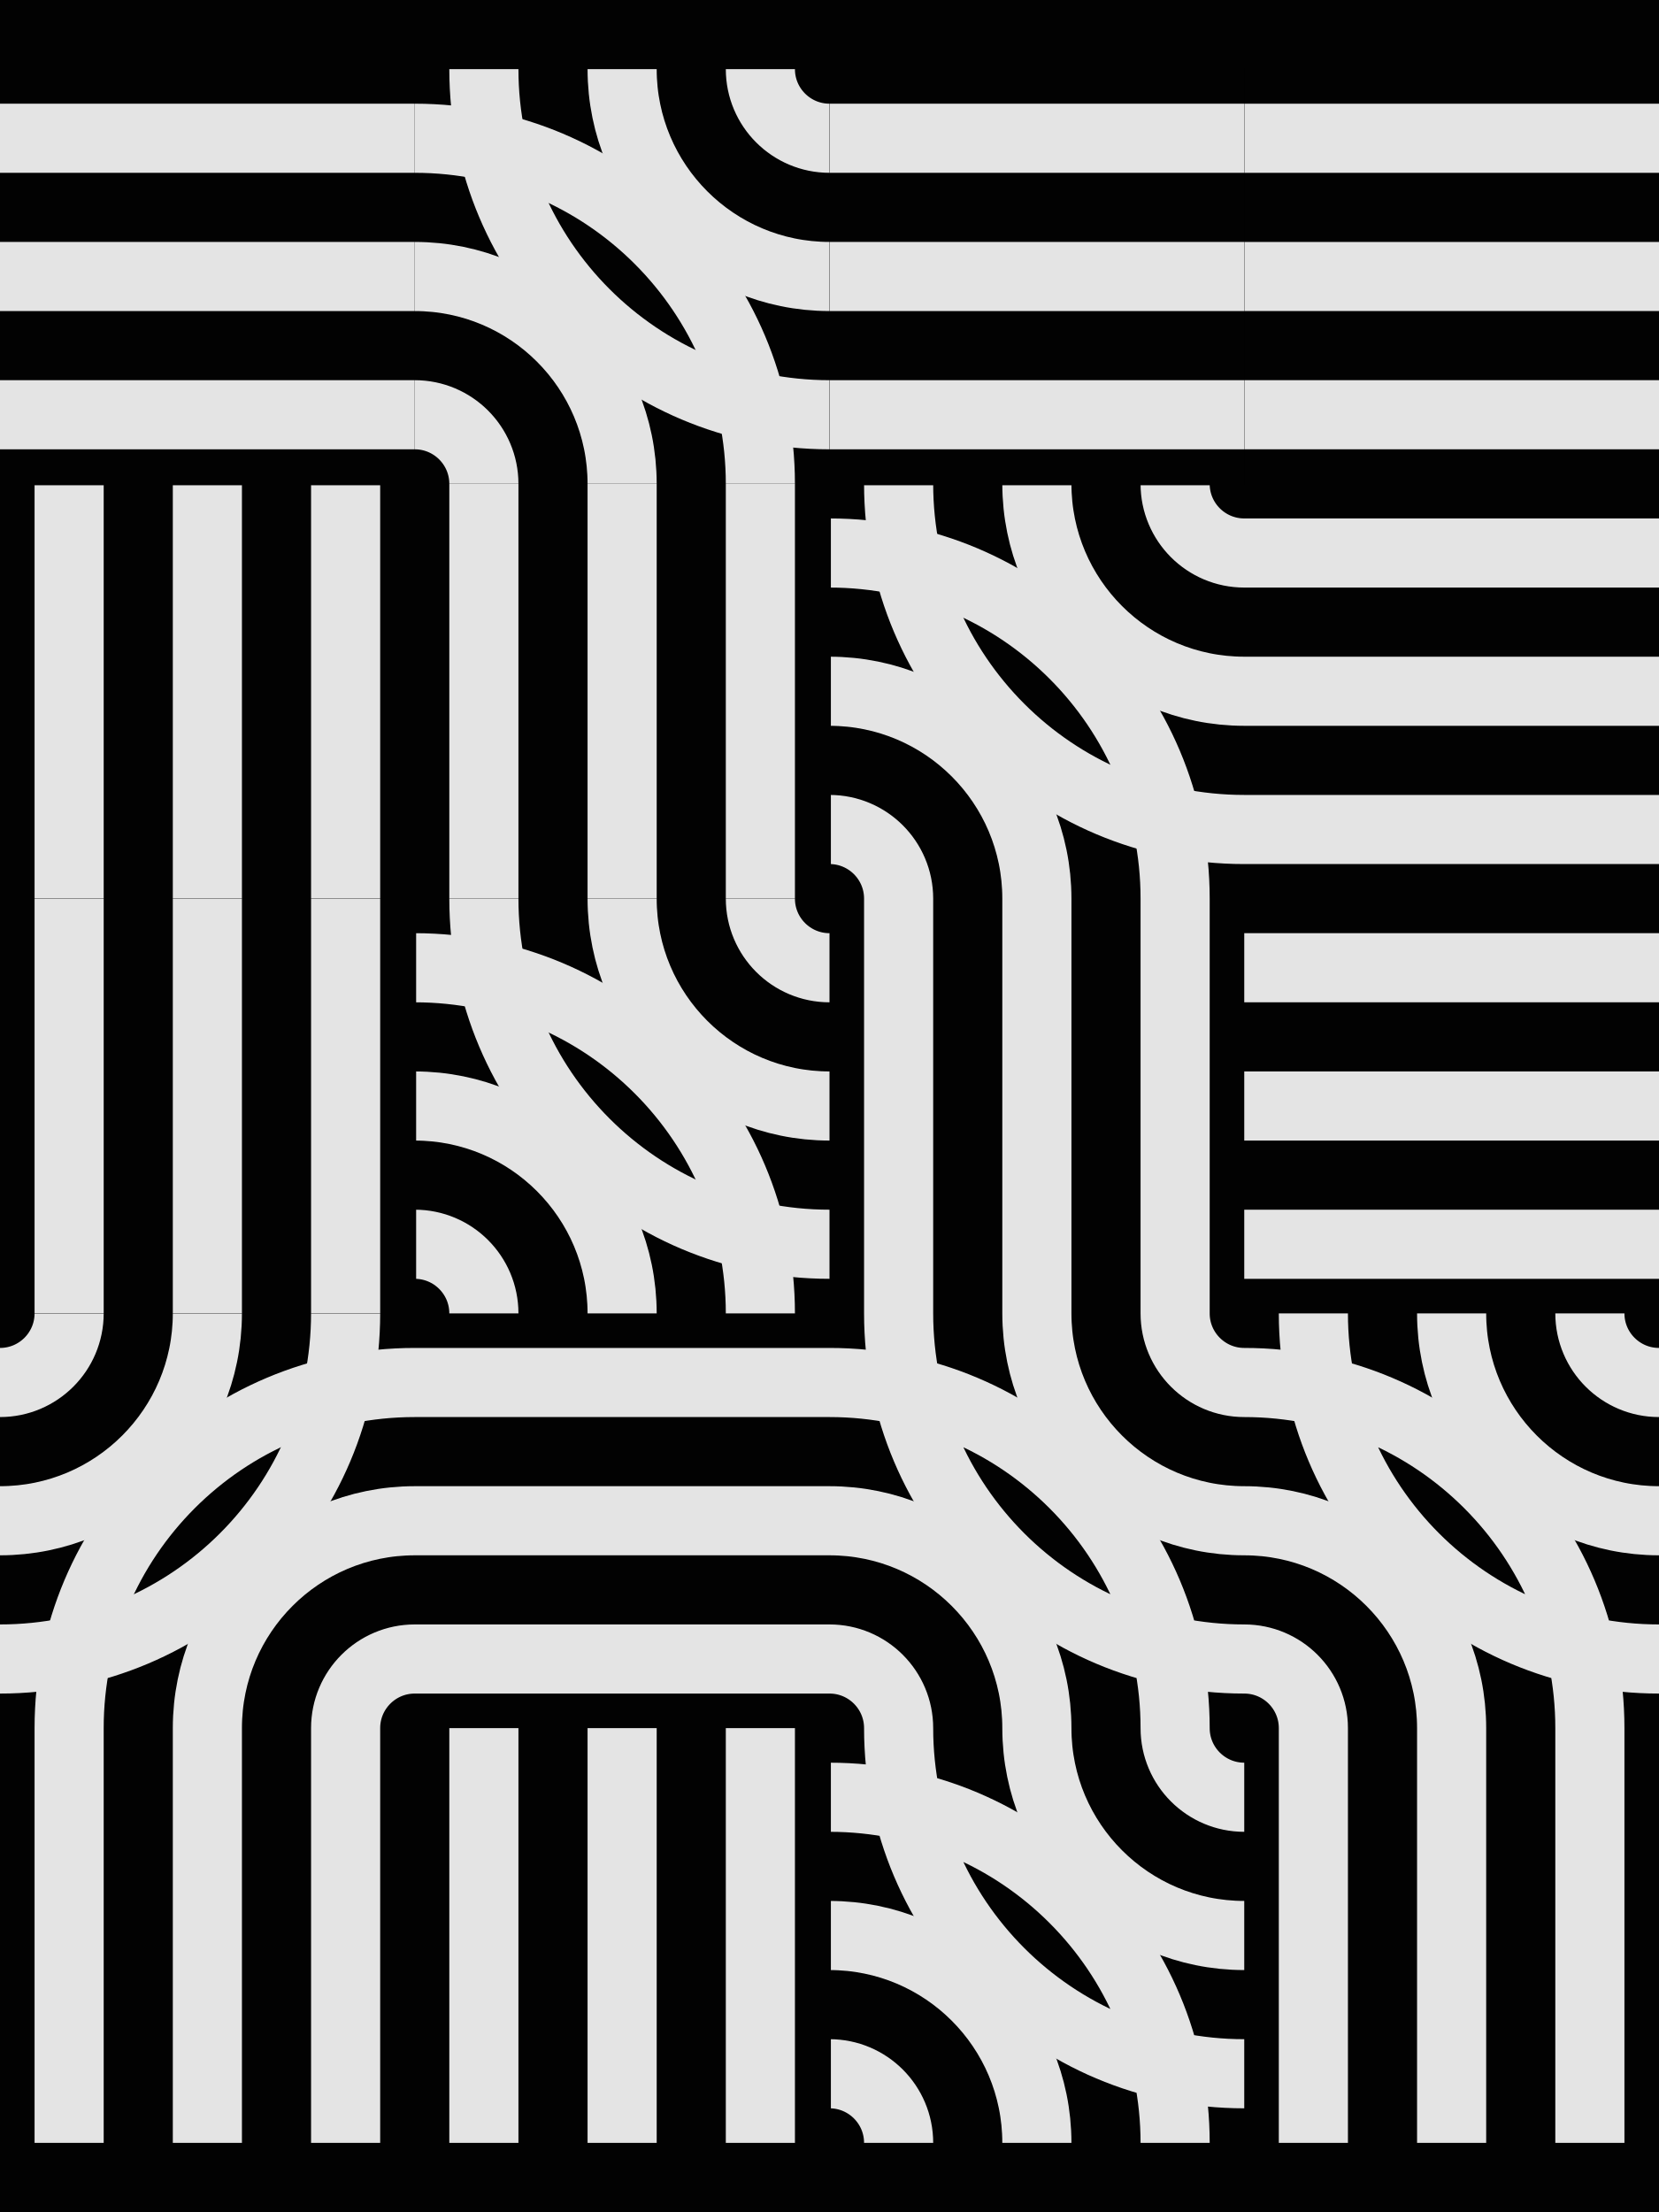
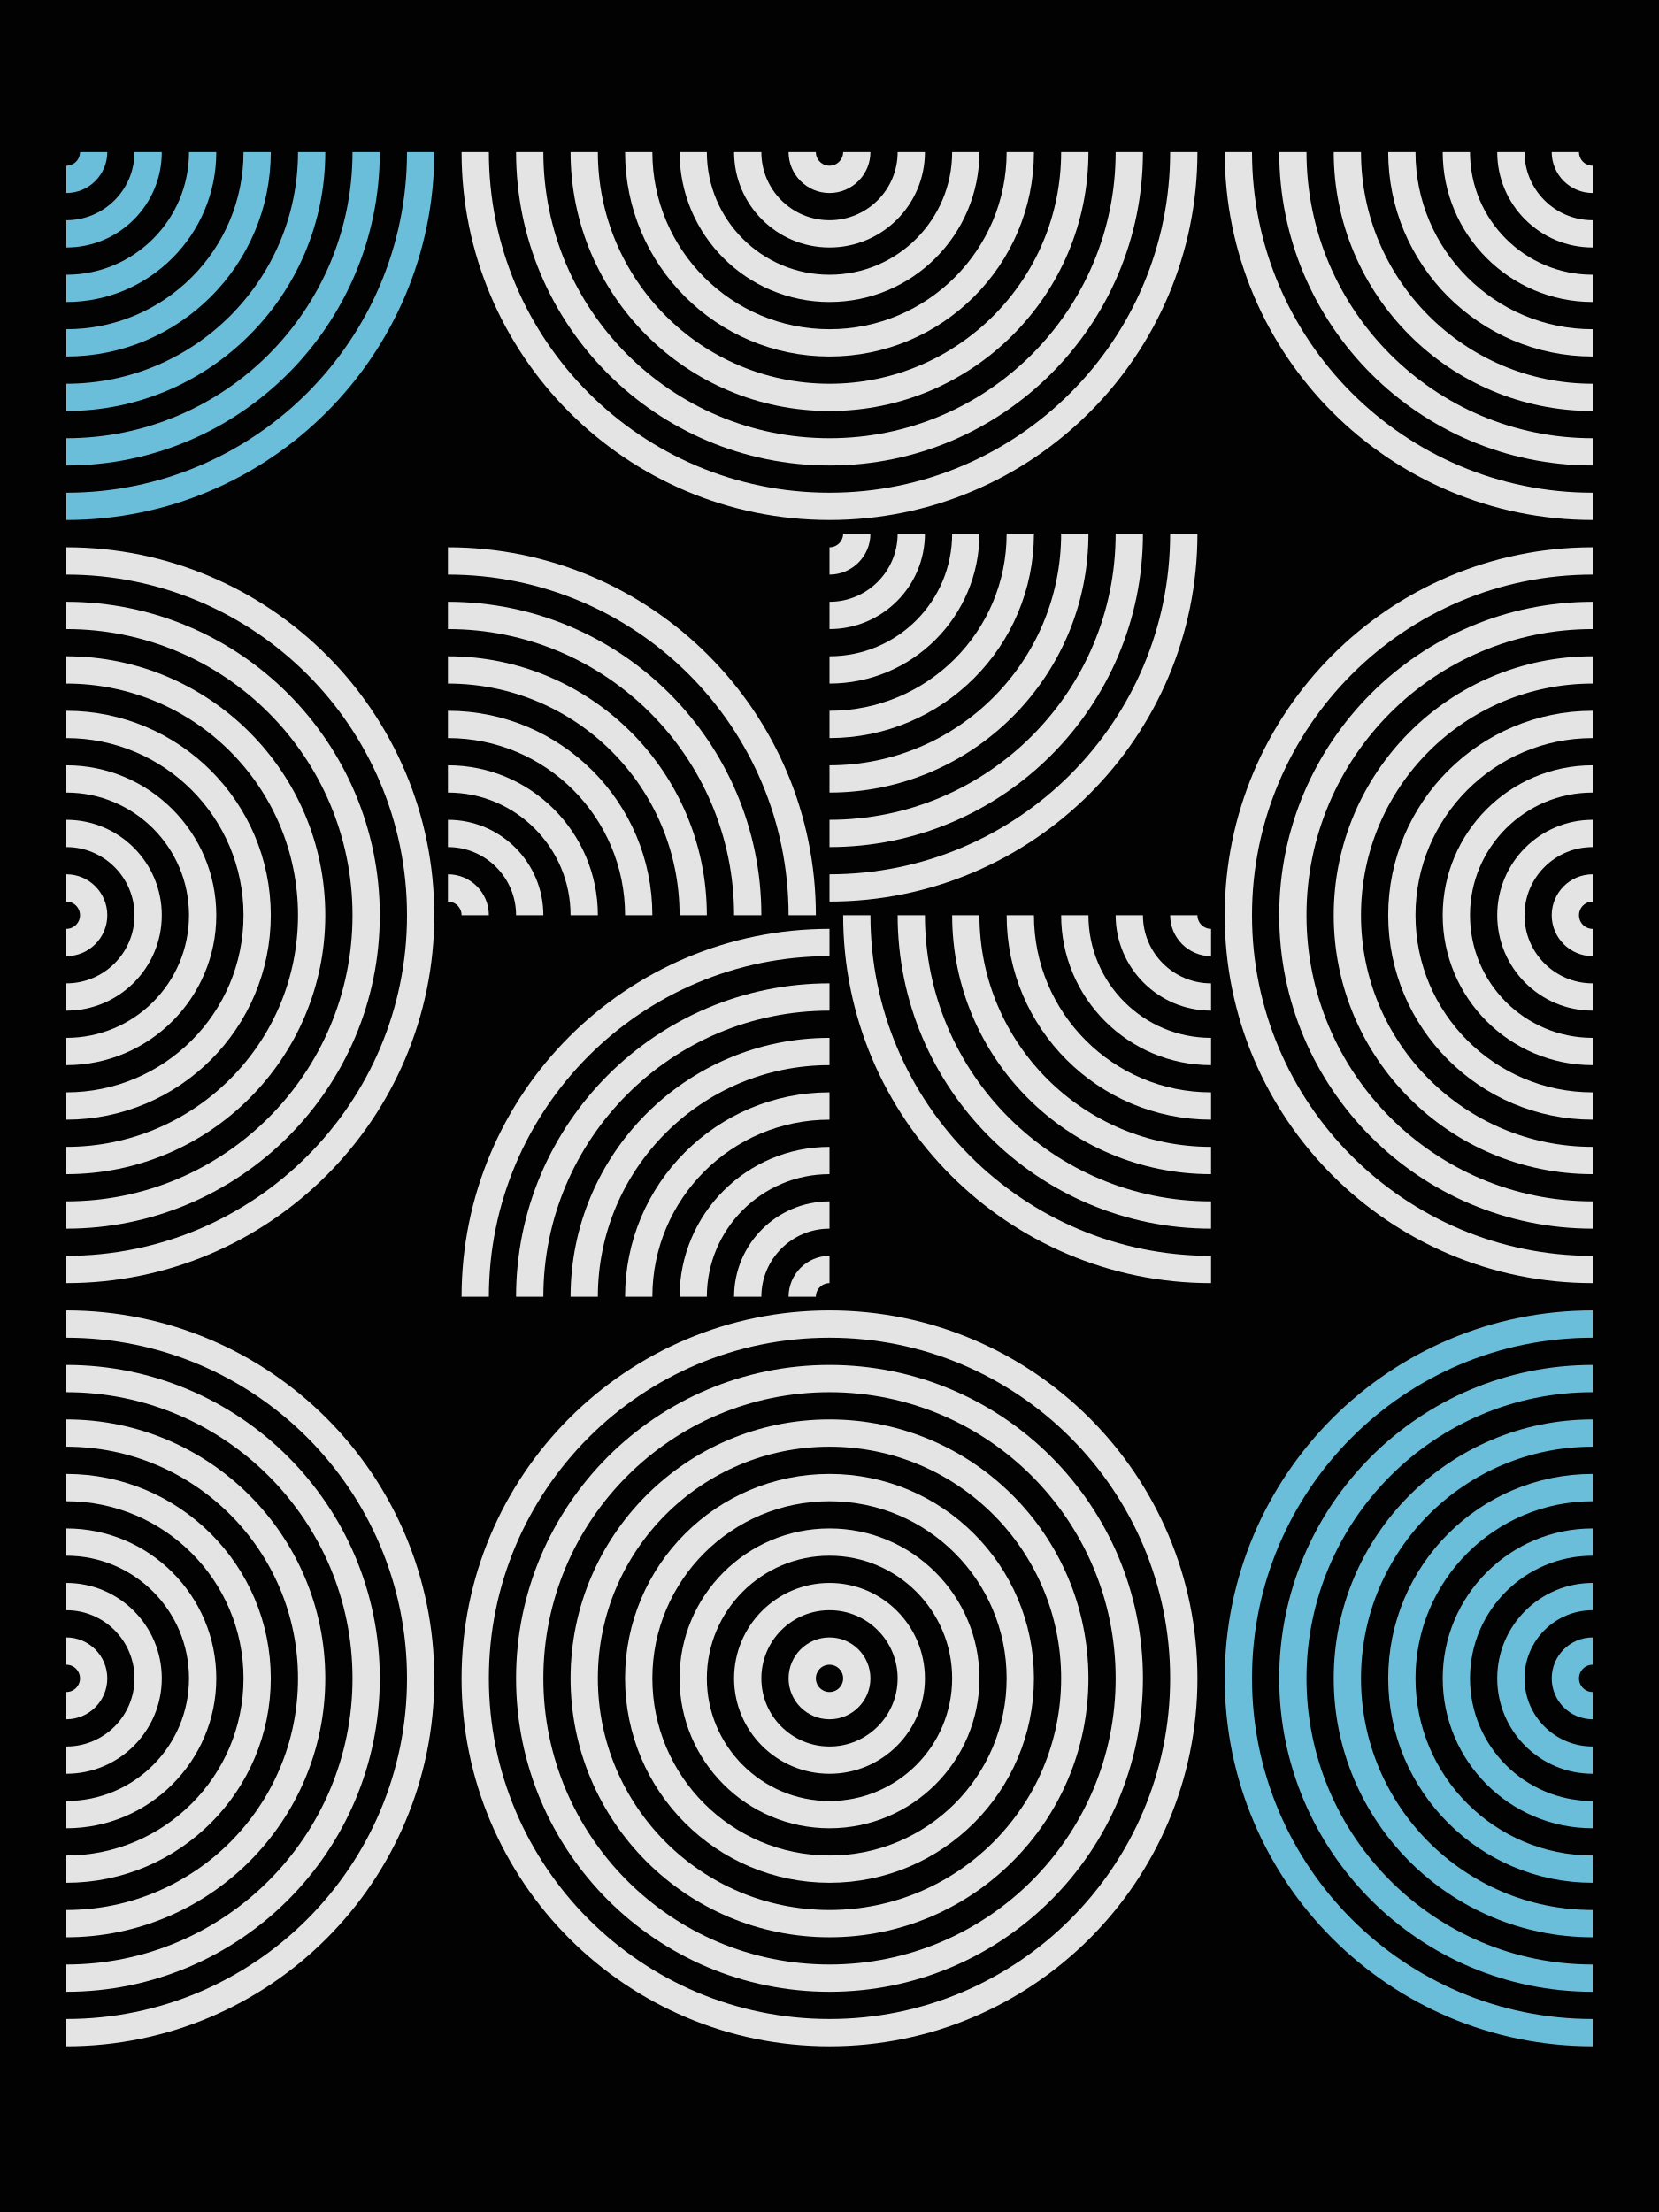
<svg xmlns="http://www.w3.org/2000/svg" viewBox="0 0 240 320">
  <rect x="0" y="0" width="240" height="320" fill="#020202" />
-   <path d="M10 10L10 70M10 70L10 130M10 190A10 10 0 0 1 0 200M60 20A50 50 0 0 1 110 70M110 130A10 10 0 0 0 120 140M110 10A10 10 0 0 0 120 20M180 20L240 20M130 10L130 70M130 70A50 50 0 0 0 180 120M180 120L240 120M0 140L60 140M60 140A50 50 0 0 1 110 190M240 140L180 140M240 200A10 10 0 0 1 230 190M10 310L10 250M10 250A50 50 0 0 1 60 200M60 200L120 200M120 200A50 50 0 0 1 170 250M170 250A10 10 0 0 0 180 260M130 310A10 10 0 0 0 120 300M120 300L60 300M190 310L190 250M190 250A10 10 0 0 0 180 240M180 240A50 50 0 0 1 130 190M130 190L130 130M130 130A10 10 0 0 0 120 120M120 120L60 120" fill="none" stroke="#e4e4e4" stroke-width="10" />
-   <path d="M30 10L30 70M30 70L30 130M30 190A30 30 0 0 1 0 220M60 40A30 30 0 0 1 90 70M90 130A30 30 0 0 0 120 160M90 10A30 30 0 0 0 120 40M180 40L240 40M150 10L150 70M150 70A30 30 0 0 0 180 100M180 100L240 100M0 160L60 160M60 160A30 30 0 0 1 90 190M240 160L180 160M240 220A30 30 0 0 1 210 190M30 310L30 250M30 250A30 30 0 0 1 60 220M60 220L120 220M120 220A30 30 0 0 1 150 250M150 250A30 30 0 0 0 180 280M150 310A30 30 0 0 0 120 280M120 280L60 280M210 310L210 250M210 250A30 30 0 0 0 180 220M180 220A30 30 0 0 1 150 190M150 190L150 130M150 130A30 30 0 0 0 120 100M120 100L60 100" fill="none" stroke="#e4e4e4" stroke-width="10" />
-   <path d="M50 10L50 70M50 70L50 130M50 190A50 50 0 0 1 0 240M60 60A10 10 0 0 1 70 70M70 130A50 50 0 0 0 120 180M70 10A50 50 0 0 0 120 60M180 60L240 60M170 10L170 70M170 70A10 10 0 0 0 180 80M180 80L240 80M0 180L60 180M60 180A10 10 0 0 1 70 190M240 180L180 180M240 240A50 50 0 0 1 190 190M50 310L50 250M50 250A10 10 0 0 1 60 240M60 240L120 240M120 240A10 10 0 0 1 130 250M130 250A50 50 0 0 0 180 300M170 310A50 50 0 0 0 120 260M120 260L60 260M230 310L230 250M230 250A50 50 0 0 0 180 200M180 200A10 10 0 0 1 170 190M170 190L170 130M170 130A50 50 0 0 0 120 80M120 80L60 80" fill="none" stroke="#e4e4e4" stroke-width="10" />
-   <path d="M10 130L10 190M30 130L30 190M50 130L50 190M0 20L60 20M110 70L110 130M0 40L60 40M90 70L90 130M0 60L60 60M70 70L70 130M120 20L180 20M120 40L180 40M120 60L180 60M70 310L70 250M90 310L90 250M110 310L110 250" fill="none" stroke="#020202" stroke-width="20.4" />
-   <path d="M10 130L10 190M0 20L60 20M110 70L110 130M120 20L180 20M70 310L70 250" fill="none" stroke="#e4e4e4" stroke-width="10" />
-   <path d="M30 130L30 190M0 40L60 40M90 70L90 130M120 40L180 40M90 310L90 250" fill="none" stroke="#e4e4e4" stroke-width="10" />
-   <path d="M50 130L50 190M0 60L60 60M70 70L70 130M120 60L180 60M110 310L110 250" fill="none" stroke="#e4e4e4" stroke-width="10" />
+   <g transform="translate(120 160) scale(0.92) translate(-120 -160)">
+     <path d="M115.71 10A4.29 4.29 0 0 0 120 14.29M120 14.29A4.29 4.29 0 0 0 124.29 10M235.71 10A4.29 4.29 0 0 0 240 14.29M0 125.71A4.29 4.29 0 0 1 4.29 130M4.29 130A4.29 4.29 0 0 1 0 134.29M240 125.71A4.29 4.29 0 0 0 235.71 130M235.71 130A4.29 4.29 0 0 0 240 134.29M0 245.71A4.29 4.29 0 0 1 4.29 250M4.29 250A4.29 4.29 0 0 1 0 254.29M60 125.71A4.29 4.29 0 0 1 64.29 130M124.29 70A4.29 4.29 0 0 1 120 74.29M115.71 190A4.29 4.29 0 0 1 120 185.71M180 134.29A4.29 4.29 0 0 1 175.71 130M115.71 250A4.29 4.29 0 0 1 120 245.71M120 245.71A4.29 4.29 0 0 1 124.29 250M124.29 250A4.29 4.29 0 0 1 120 254.29M120 254.29A4.29 4.29 0 0 1 115.71 250" fill="none" stroke="#e4e4e4" stroke-width="4.29" />
+     <path d="M4.29 10A4.29 4.29 0 0 1 0 14.29M240 245.71A4.29 4.29 0 0 0 235.71 250M235.71 250A4.29 4.29 0 0 0 240 254.29" fill="none" stroke="#6bbed9" stroke-width="4.29" />
+     <path d="M107.14 10A12.86 12.86 0 0 0 120 22.86M120 22.86A12.86 12.86 0 0 0 132.86 10M227.14 10A12.86 12.86 0 0 0 240 22.86M0 117.14A12.86 12.86 0 0 1 12.86 130M12.86 130A12.86 12.86 0 0 1 0 142.86M240 117.14A12.86 12.86 0 0 0 227.14 130M227.14 130A12.86 12.86 0 0 0 240 142.86M0 237.14A12.86 12.86 0 0 1 12.86 250M12.86 250A12.86 12.86 0 0 1 0 262.86M60 117.14A12.86 12.86 0 0 1 72.86 130M132.86 70A12.86 12.86 0 0 1 120 82.86M107.14 190A12.86 12.86 0 0 1 120 177.14M180 142.86A12.86 12.86 0 0 1 167.14 130M107.14 250A12.86 12.86 0 0 1 120 237.14M120 237.14A12.86 12.86 0 0 1 132.86 250M132.86 250A12.86 12.86 0 0 1 120 262.86M120 262.86A12.86 12.86 0 0 1 107.14 250" fill="none" stroke="#e4e4e4" stroke-width="4.29" />
+     <path d="M12.86 10A12.86 12.86 0 0 1 0 22.86M240 237.14A12.86 12.86 0 0 0 227.14 250M227.14 250A12.86 12.86 0 0 0 240 262.86" fill="none" stroke="#6bbed9" stroke-width="4.29" />
+     <path d="M98.57 10A21.43 21.43 0 0 0 120 31.43M120 31.43A21.43 21.43 0 0 0 141.43 10M218.57 10A21.43 21.43 0 0 0 240 31.43M0 108.57A21.43 21.43 0 0 1 21.43 130M21.43 130A21.43 21.43 0 0 1 0 151.43M240 108.57A21.43 21.43 0 0 0 218.57 130M218.57 130A21.43 21.43 0 0 0 240 151.43M0 228.57A21.43 21.43 0 0 1 21.43 250M21.43 250A21.43 21.43 0 0 1 0 271.43M60 108.57A21.43 21.43 0 0 1 81.43 130M141.43 70A21.43 21.43 0 0 1 120 91.43M98.57 190A21.43 21.43 0 0 1 120 168.57M180 151.43A21.43 21.43 0 0 1 158.57 130M98.57 250A21.43 21.43 0 0 1 120 228.57M120 228.57A21.43 21.43 0 0 1 141.43 250M141.43 250A21.43 21.43 0 0 1 120 271.43M120 271.43A21.43 21.43 0 0 1 98.57 250" fill="none" stroke="#e4e4e4" stroke-width="4.29" />
+     <path d="M21.43 10A21.43 21.43 0 0 1 0 31.43M240 228.57A21.43 21.43 0 0 0 218.57 250M218.57 250A21.43 21.43 0 0 0 240 271.43" fill="none" stroke="#6bbed9" stroke-width="4.29" />
+     <path d="M90 10A30 30 0 0 0 120 40M120 40A30 30 0 0 0 150 10M210 10A30 30 0 0 0 240 40M0 100A30 30 0 0 1 30 130M30 130A30 30 0 0 1 0 160M240 100A30 30 0 0 0 210 130M210 130A30 30 0 0 0 240 160M0 220A30 30 0 0 1 30 250M30 250A30 30 0 0 1 0 280M60 100A30 30 0 0 1 90 130M150 70A30 30 0 0 1 120 100M90 190A30 30 0 0 1 120 160M180 160A30 30 0 0 1 150 130M90 250A30 30 0 0 1 120 220M120 220A30 30 0 0 1 150 250M150 250A30 30 0 0 1 120 280M120 280A30 30 0 0 1 90 250" fill="none" stroke="#e4e4e4" stroke-width="4.29" />
+     <path d="M30 10A30 30 0 0 1 0 40M240 220A30 30 0 0 0 210 250M210 250A30 30 0 0 0 240 280" fill="none" stroke="#6bbed9" stroke-width="4.29" />
+     <path d="M81.43 10A38.57 38.57 0 0 0 120 48.57M120 48.57A38.57 38.57 0 0 0 158.57 10M201.43 10A38.57 38.57 0 0 0 240 48.57M0 91.43A38.57 38.57 0 0 1 38.57 130M38.57 130A38.57 38.57 0 0 1 0 168.57M240 91.43A38.57 38.57 0 0 0 201.43 130M201.43 130A38.57 38.57 0 0 0 240 168.57M0 211.43A38.57 38.57 0 0 1 38.57 250M38.57 250A38.57 38.57 0 0 1 0 288.57M60 91.43A38.57 38.57 0 0 1 98.57 130M158.57 70A38.57 38.57 0 0 1 120 108.57M81.43 190A38.57 38.57 0 0 1 120 151.43M180 168.57A38.57 38.57 0 0 1 141.43 130M81.43 250A38.57 38.57 0 0 1 120 211.43M120 211.43A38.57 38.57 0 0 1 158.57 250M158.57 250A38.57 38.57 0 0 1 120 288.57M120 288.57A38.57 38.57 0 0 1 81.43 250" fill="none" stroke="#e4e4e4" stroke-width="4.29" />
+     <path d="M38.57 10A38.57 38.57 0 0 1 0 48.57M240 211.43A38.57 38.57 0 0 0 201.43 250M201.43 250A38.57 38.57 0 0 0 240 288.57" fill="none" stroke="#6bbed9" stroke-width="4.29" />
+     <path d="M72.86 10A47.14 47.14 0 0 0 120 57.14M120 57.14A47.14 47.14 0 0 0 167.14 10M192.86 10A47.14 47.14 0 0 0 240 57.14M0 82.86A47.14 47.14 0 0 1 47.14 130M47.14 130A47.14 47.14 0 0 1 0 177.14M240 82.86A47.14 47.14 0 0 0 192.86 130M192.86 130A47.14 47.14 0 0 0 240 177.14M0 202.86A47.14 47.14 0 0 1 47.14 250M47.14 250A47.14 47.14 0 0 1 0 297.14M60 82.86A47.14 47.14 0 0 1 107.14 130M167.14 70A47.14 47.14 0 0 1 120 117.14M72.86 190A47.14 47.14 0 0 1 120 142.86M180 177.14A47.14 47.14 0 0 1 132.86 130M72.86 250A47.14 47.14 0 0 1 120 202.86M120 202.86A47.14 47.14 0 0 1 167.14 250M167.14 250A47.14 47.14 0 0 1 120 297.14M120 297.14A47.14 47.14 0 0 1 72.86 250" fill="none" stroke="#e4e4e4" stroke-width="4.29" />
+     <path d="M47.14 10A47.14 47.14 0 0 1 0 57.14M240 202.86A47.14 47.14 0 0 0 192.86 250M192.86 250A47.14 47.14 0 0 0 240 297.14" fill="none" stroke="#6bbed9" stroke-width="4.29" />
+     <path d="M64.29 10A55.71 55.71 0 0 0 120 65.71M120 65.71A55.71 55.71 0 0 0 175.71 10M184.29 10A55.71 55.71 0 0 0 240 65.71M0 74.29A55.71 55.71 0 0 1 55.71 130M55.71 130A55.71 55.71 0 0 1 0 185.71M240 74.29A55.71 55.71 0 0 0 184.29 130M184.29 130A55.71 55.71 0 0 0 240 185.71M0 194.29A55.71 55.71 0 0 1 55.71 250M55.71 250A55.71 55.71 0 0 1 0 305.71M60 74.29A55.71 55.71 0 0 1 115.71 130M175.71 70A55.71 55.71 0 0 1 120 125.71M64.29 190A55.71 55.71 0 0 1 120 134.29M180 185.71A55.71 55.71 0 0 1 124.29 130M64.29 250A55.71 55.71 0 0 1 120 194.29M120 194.29A55.71 55.71 0 0 1 175.71 250M175.71 250A55.71 55.71 0 0 1 120 305.71M120 305.71A55.71 55.71 0 0 1 64.29 250" fill="none" stroke="#e4e4e4" stroke-width="4.29" />
+     <path d="M55.71 10A55.71 55.71 0 0 1 0 65.71M240 194.29A55.71 55.71 0 0 0 184.29 250M184.29 250A55.71 55.71 0 0 0 240 305.71" fill="none" stroke="#6bbed9" stroke-width="4.29" />
+   </g>
</svg>
